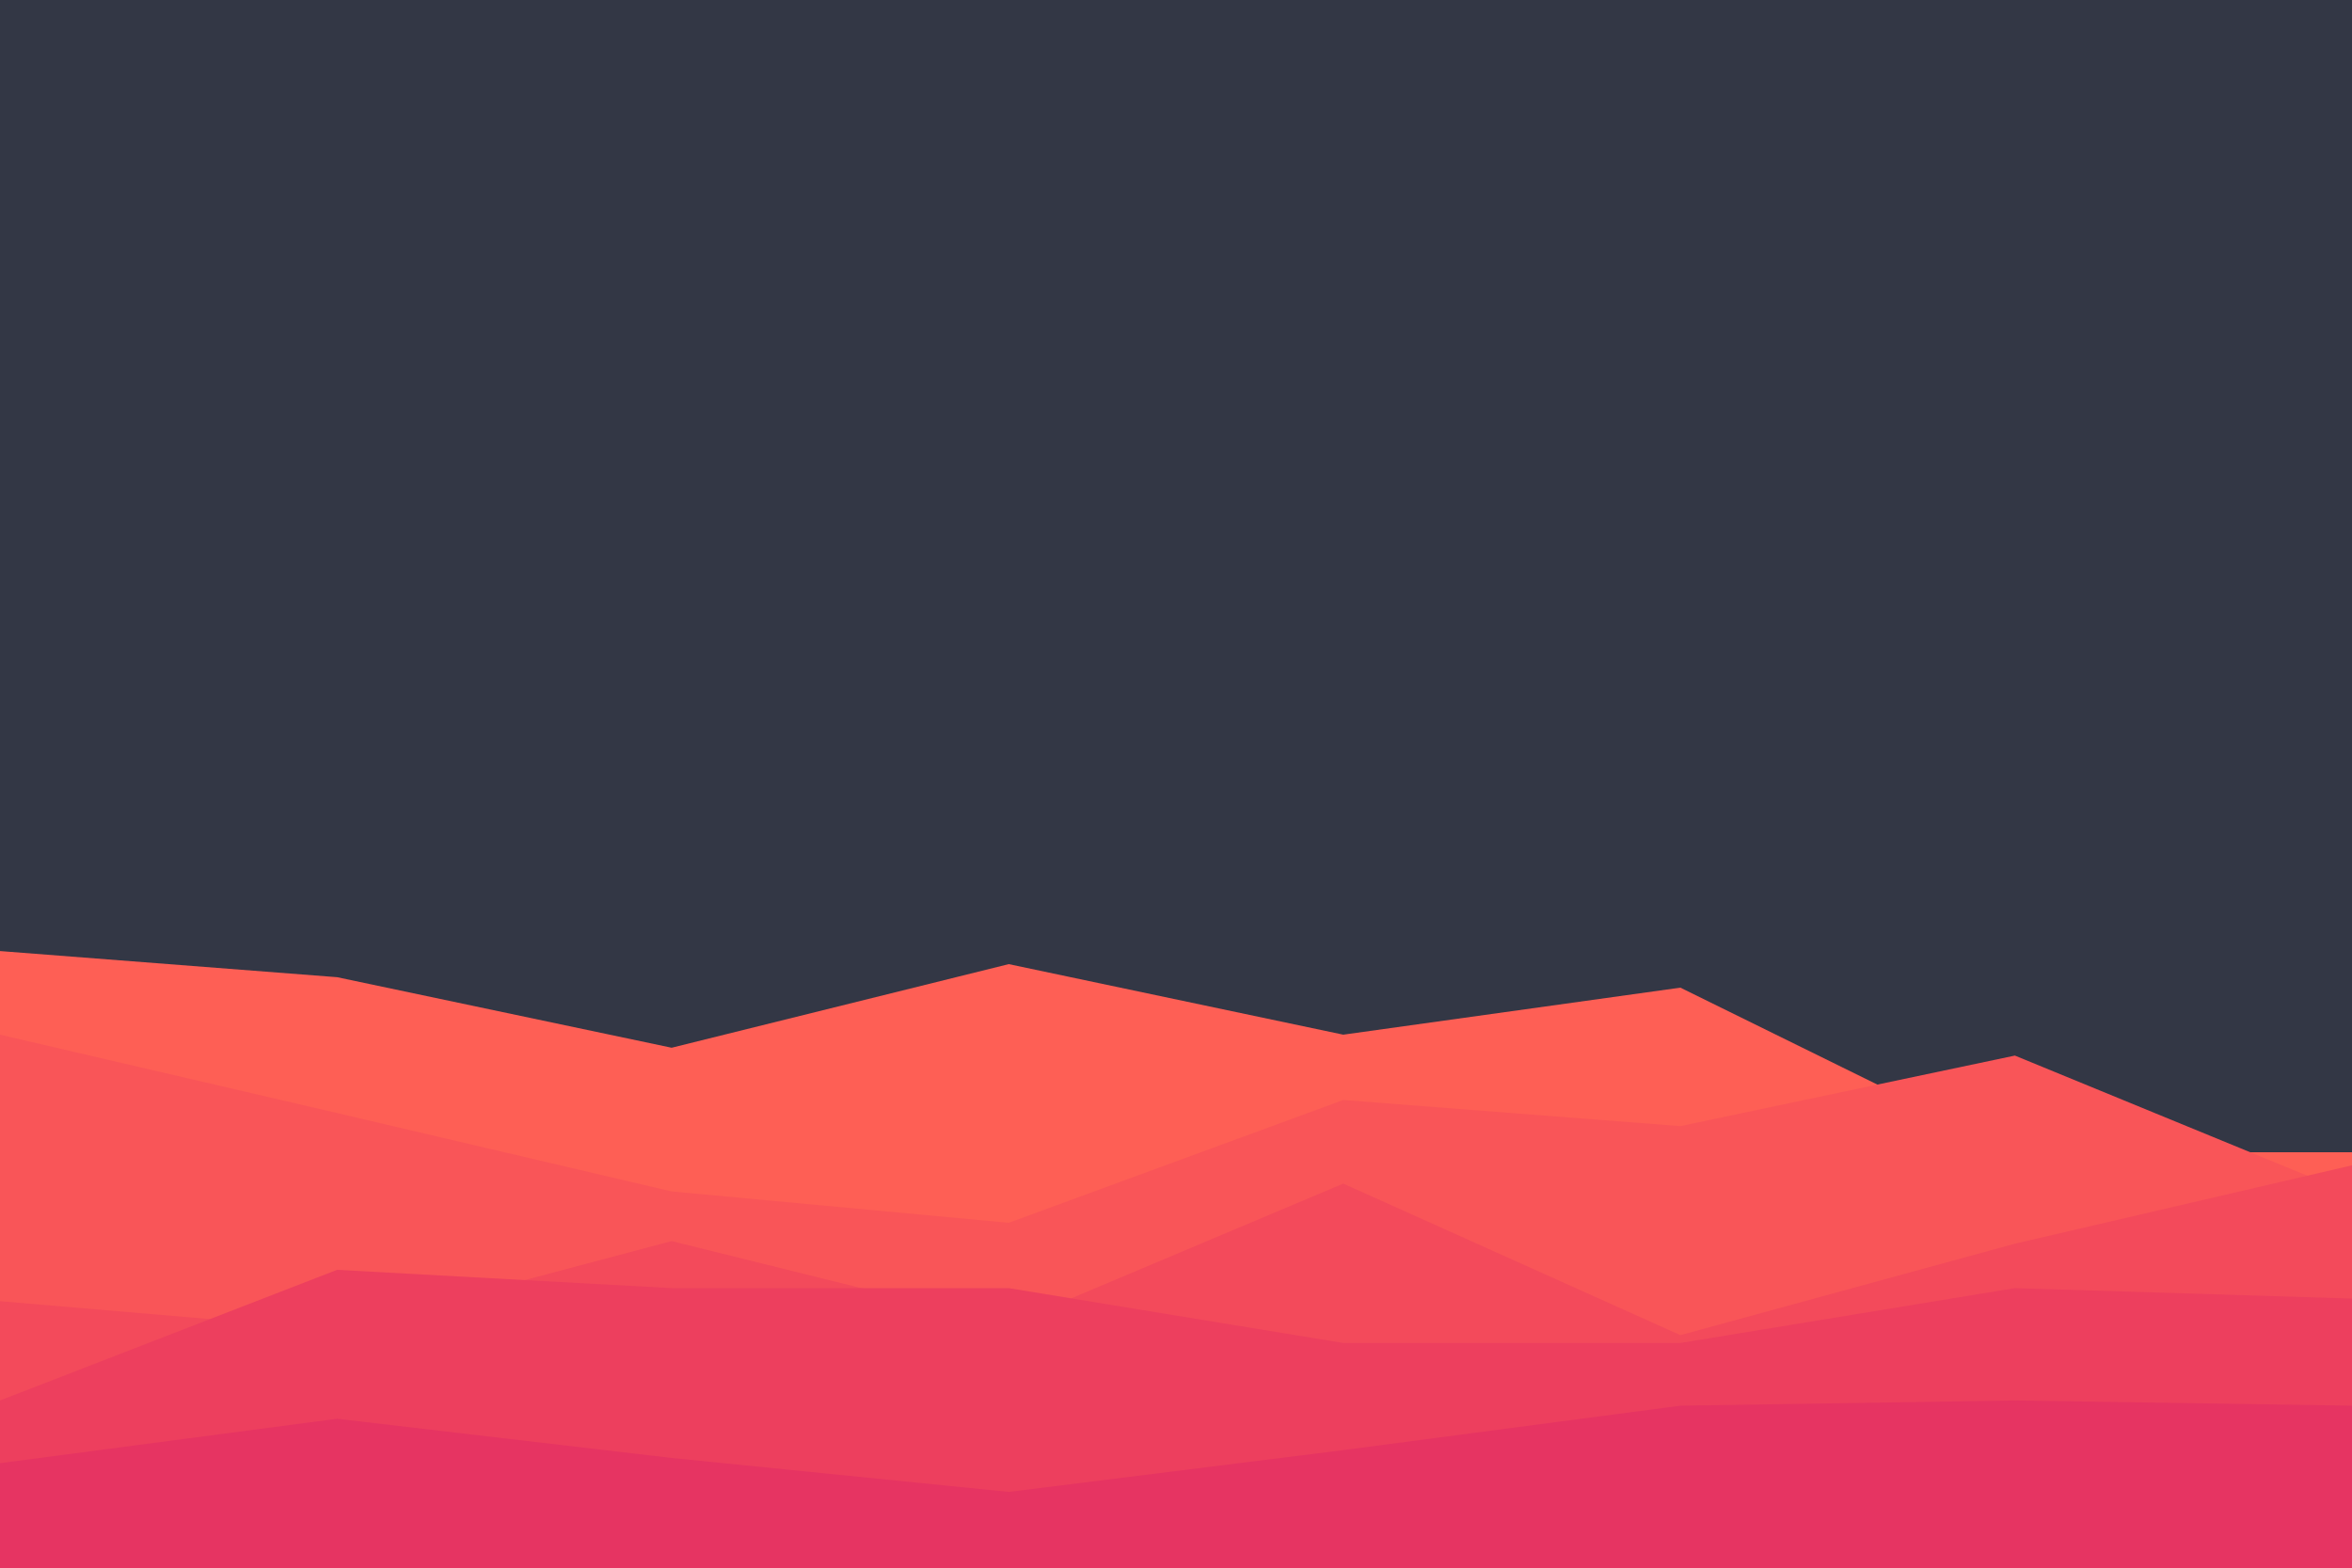
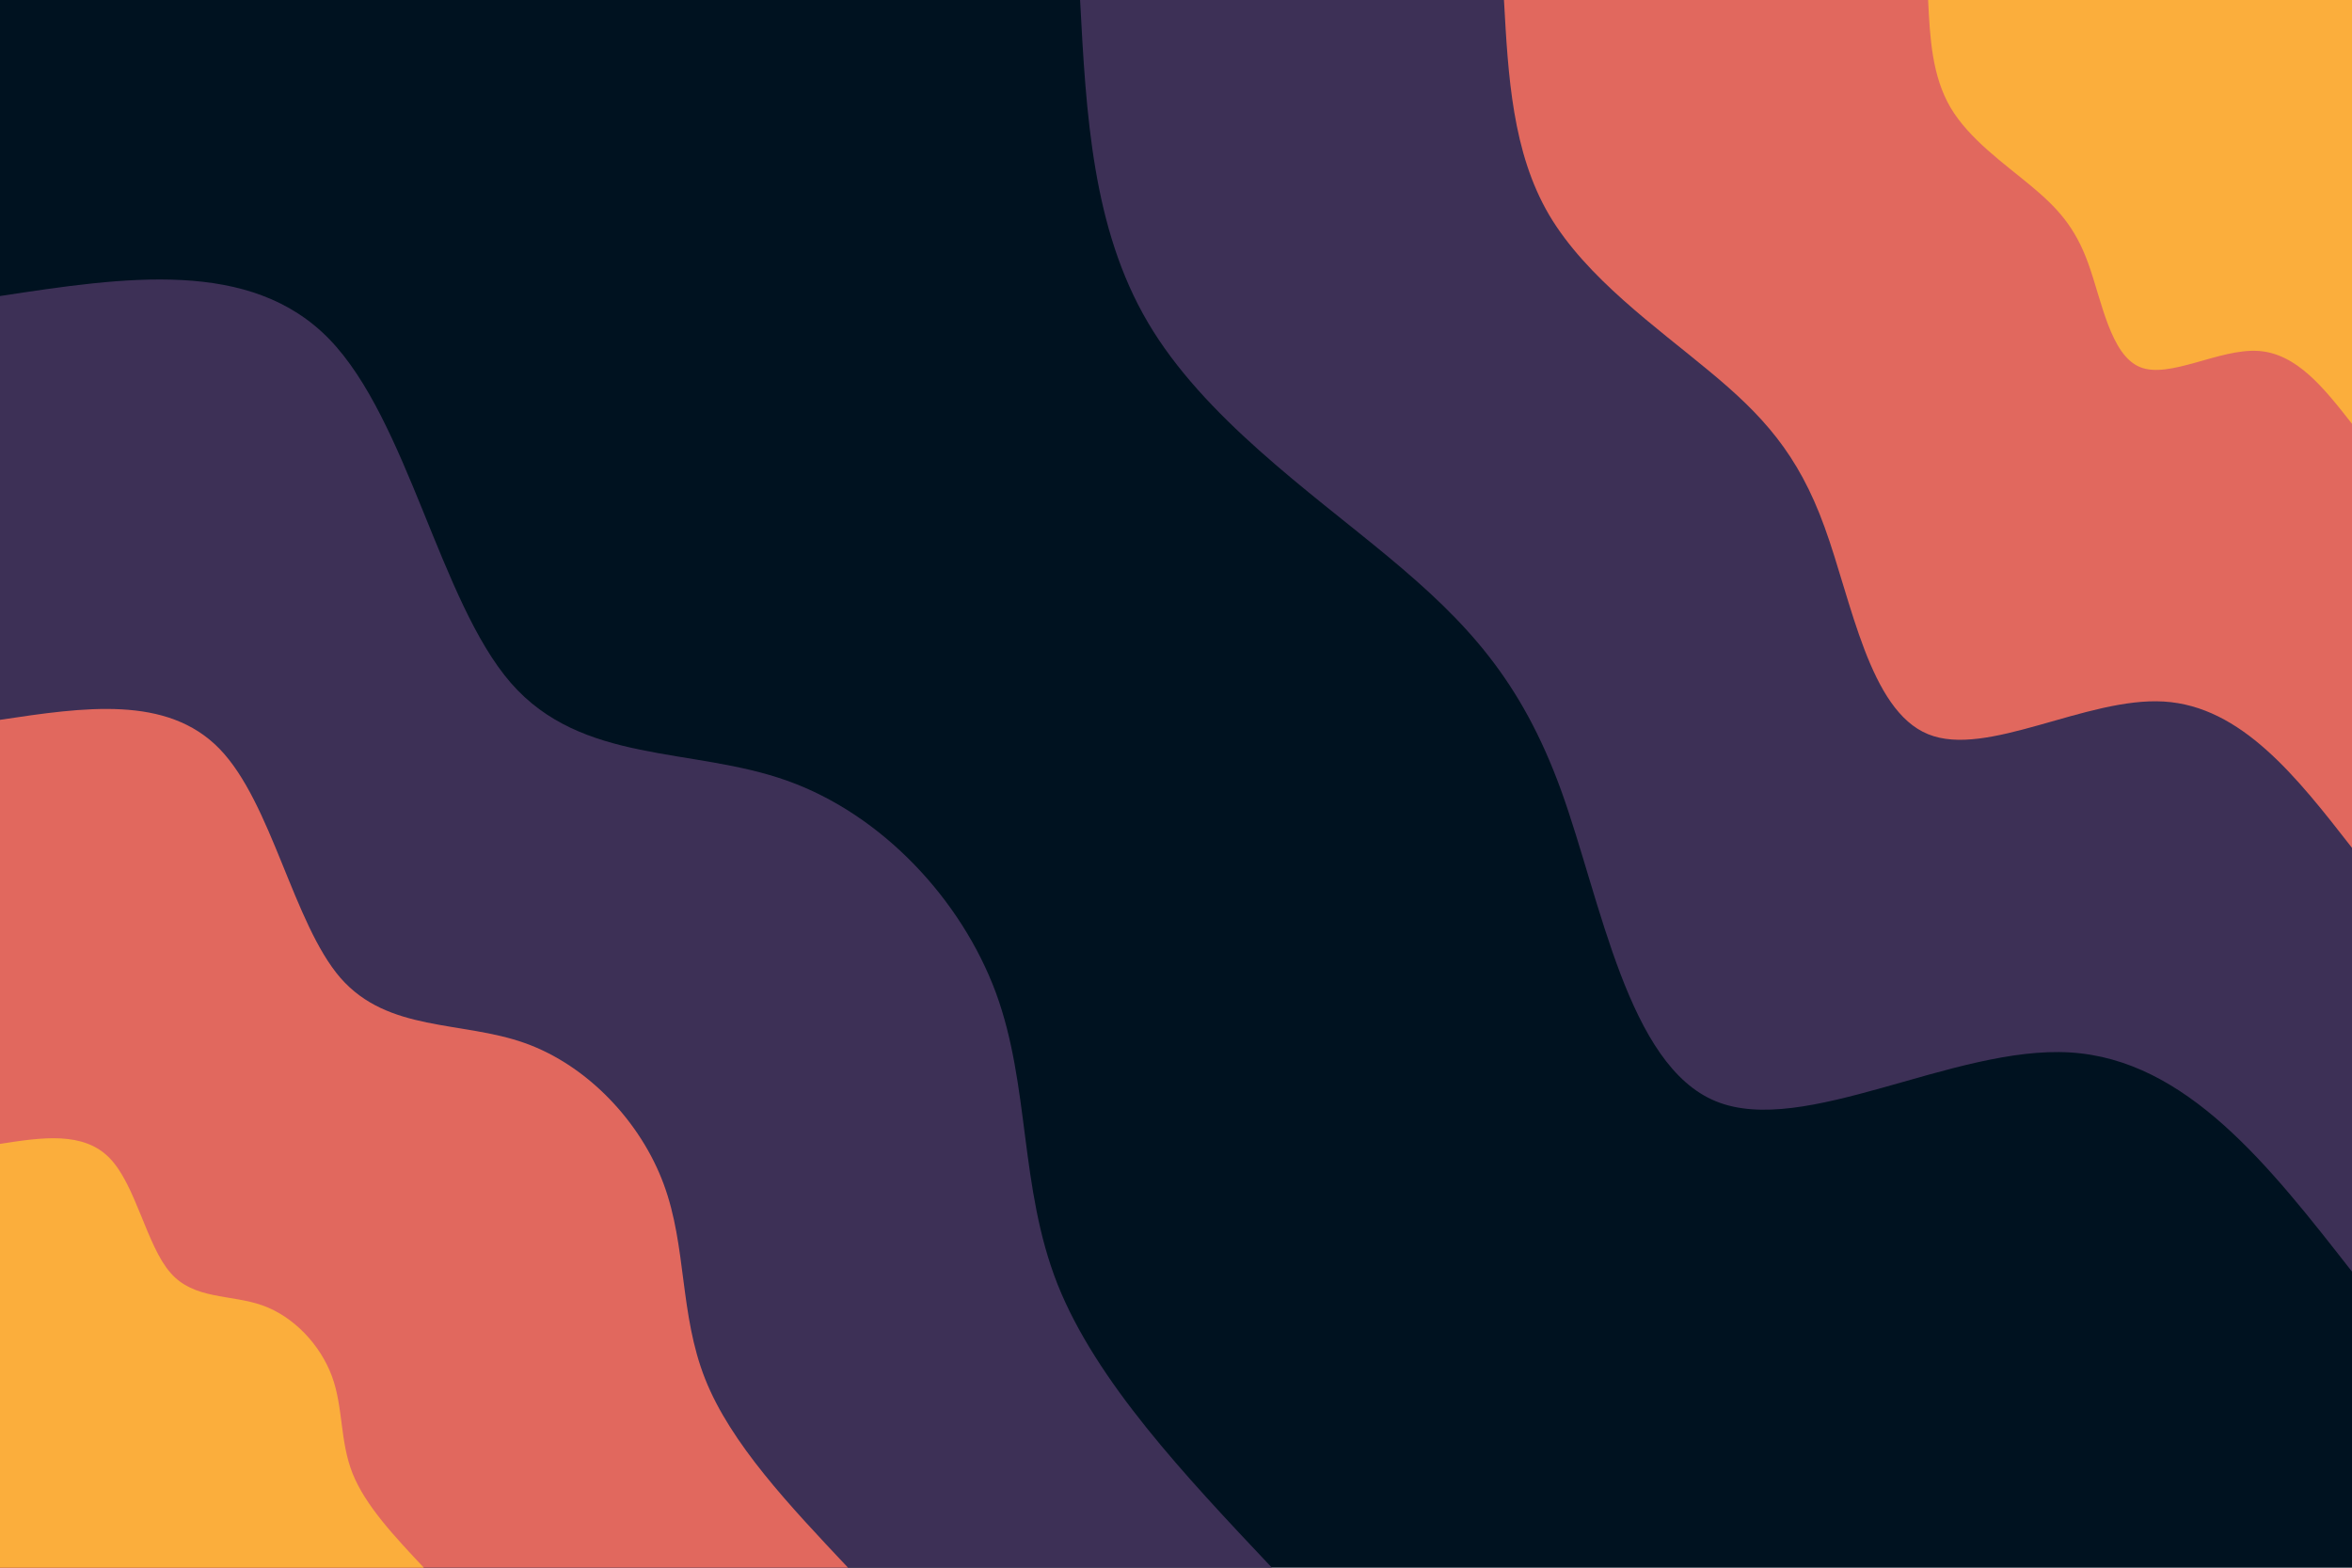
<svg xmlns="http://www.w3.org/2000/svg" id="visual" viewBox="0 0 900 600" width="900" height="600" version="1.1">
-   <rect x="0" y="0" width="900" height="600" fill="#333745" />
-   <path d="M0 364L129 374L257 401L386 369L514 396L643 378L771 441L900 441L900 601L771 601L643 601L514 601L386 601L257 601L129 601L0 601Z" fill="#fe5f55" />
-   <path d="M0 396L129 426L257 456L386 468L514 421L643 431L771 404L900 457L900 601L771 601L643 601L514 601L386 601L257 601L129 601L0 601Z" fill="#f95558" />
-   <path d="M0 498L129 509L257 475L386 507L514 453L643 511L771 476L900 446L900 601L771 601L643 601L514 601L386 601L257 601L129 601L0 601Z" fill="#f34a5b" />
-   <path d="M0 536L129 486L257 493L386 493L514 514L643 514L771 493L900 497L900 601L771 601L643 601L514 601L386 601L257 601L129 601L0 601Z" fill="#ed3f5e" />
-   <path d="M0 560L129 543L257 558L386 571L514 555L643 538L771 536L900 538L900 601L771 601L643 601L514 601L386 601L257 601L129 601L0 601Z" fill="#e63462" />
+   <rect x="0" y="0" width="900" height="600" fill="#001220" />
+   <defs>
+     <linearGradient id="grad1_0" x1="33.3%" y1="0%" x2="100%" y2="100%">
+       <stop offset="20%" stop-color="#fbae3c" stop-opacity="1" />
+       <stop offset="80%" stop-color="#fbae3c" stop-opacity="1" />
+     </linearGradient>
+   </defs>
+   <defs>
+     <linearGradient id="grad1_1" x1="33.3%" y1="0%" x2="100%" y2="100%">
+       <stop offset="20%" stop-color="#fbae3c" stop-opacity="1" />
+       <stop offset="80%" stop-color="#96446e" stop-opacity="1" />
+     </linearGradient>
+   </defs>
+   <defs>
+     <linearGradient id="grad1_2" x1="33.3%" y1="0%" x2="100%" y2="100%">
+       <stop offset="20%" stop-color="#001220" stop-opacity="1" />
+       <stop offset="80%" stop-color="#96446e" stop-opacity="1" />
+     </linearGradient>
+   </defs>
+   <defs>
+     <linearGradient id="grad2_0" x1="0%" y1="0%" x2="66.7%" y2="100%">
+       <stop offset="20%" stop-color="#fbae3c" stop-opacity="1" />
+       <stop offset="80%" stop-color="#fbae3c" stop-opacity="1" />
+     </linearGradient>
+   </defs>
+   <defs>
+     <linearGradient id="grad2_1" x1="0%" y1="0%" x2="66.7%" y2="100%">
+       <stop offset="20%" stop-color="#96446e" stop-opacity="1" />
+       <stop offset="80%" stop-color="#fbae3c" stop-opacity="1" />
+     </linearGradient>
+   </defs>
+   <defs>
+     <linearGradient id="grad2_2" x1="0%" y1="0%" x2="66.7%" y2="100%">
+       <stop offset="20%" stop-color="#96446e" stop-opacity="1" />
+       <stop offset="80%" stop-color="#001220" stop-opacity="1" />
+     </linearGradient>
+   </defs>
+   <g transform="translate(900, 0)">
+     <path d="M0 486.7C-31.7 446.1 -63.4 405.5 -107.9 402.8C-152.4 400.1 -209.7 435.3 -243.4 421.5C-277.1 407.8 -287.3 345 -302.6 302.6C-318 260.2 -338.6 238.2 -368.9 213C-399.3 187.8 -439.5 159.5 -460.7 123.5C-482 87.4 -484.4 43.7 -486.7 0L0 0Z" fill="#3d3056" />
+     <path d="M0 324.5C-21.1 297.4 -42.3 270.3 -72 268.5C-101.6 266.7 -139.8 290.2 -162.2 281C-184.7 271.9 -191.5 230 -201.8 201.8C-212 173.5 -225.7 158.8 -246 142C-266.2 125.2 -293 106.3 -307.2 82.3C-321.3 58.3 -322.9 29.1 -324.5 0L0 0Z" fill="#e1685e" />
+     <path d="M0 162.2C-10.6 148.7 -21.1 135.2 -36 134.3C-50.8 133.4 -69.9 145.1 -81.1 140.5C-92.4 135.9 -95.8 115 -100.9 100.9C-106 86.7 -112.9 79.4 -123 71C-133.1 62.6 -146.5 53.2 -153.6 41.2C-160.7 29.1 -161.5 14.6 -162.2 0L0 0Z" fill="#fbae3c" />
+   </g>
+   <g transform="translate(0, 600)">
+     <path d="M0 -486.7C47.9 -494 95.9 -501.2 126 -470.2C156.1 -439.1 168.3 -369.9 195.5 -338.6C222.7 -307.4 264.9 -314.2 301.2 -301.2C337.5 -288.3 367.9 -255.7 381.1 -220C394.2 -184.3 390 -145.6 404.7 -108.4C419.5 -71.3 453.1 -35.6 486.7 0L0 0Z" fill="#3d3056" />
+     <path d="M0 -324.5C32 -329.3 63.9 -334.1 84 -313.4C104 -292.8 112.2 -246.6 130.3 -225.7C148.5 -204.9 176.6 -209.4 200.8 -200.8C225 -192.2 245.3 -170.4 254 -146.7C262.8 -122.9 260 -97.1 269.8 -72.3C279.6 -47.5 302.1 -23.8 324.5 0L0 0Z" fill="#e1685e" />
+     <path d="M0 -162.2C16 -164.7 32 -167.1 42 -156.7C52 -146.4 56.1 -123.3 65.2 -112.9C74.2 -102.5 88.3 -104.7 100.4 -100.4C112.5 -96.1 122.6 -85.2 127 -73.3C131.4 -61.4 130 -48.5 134.9 -36.1C139.8 -23.8 151 -11.9 162.2 0L0 0Z" fill="#fbae3c" />
+   </g>
</svg>
